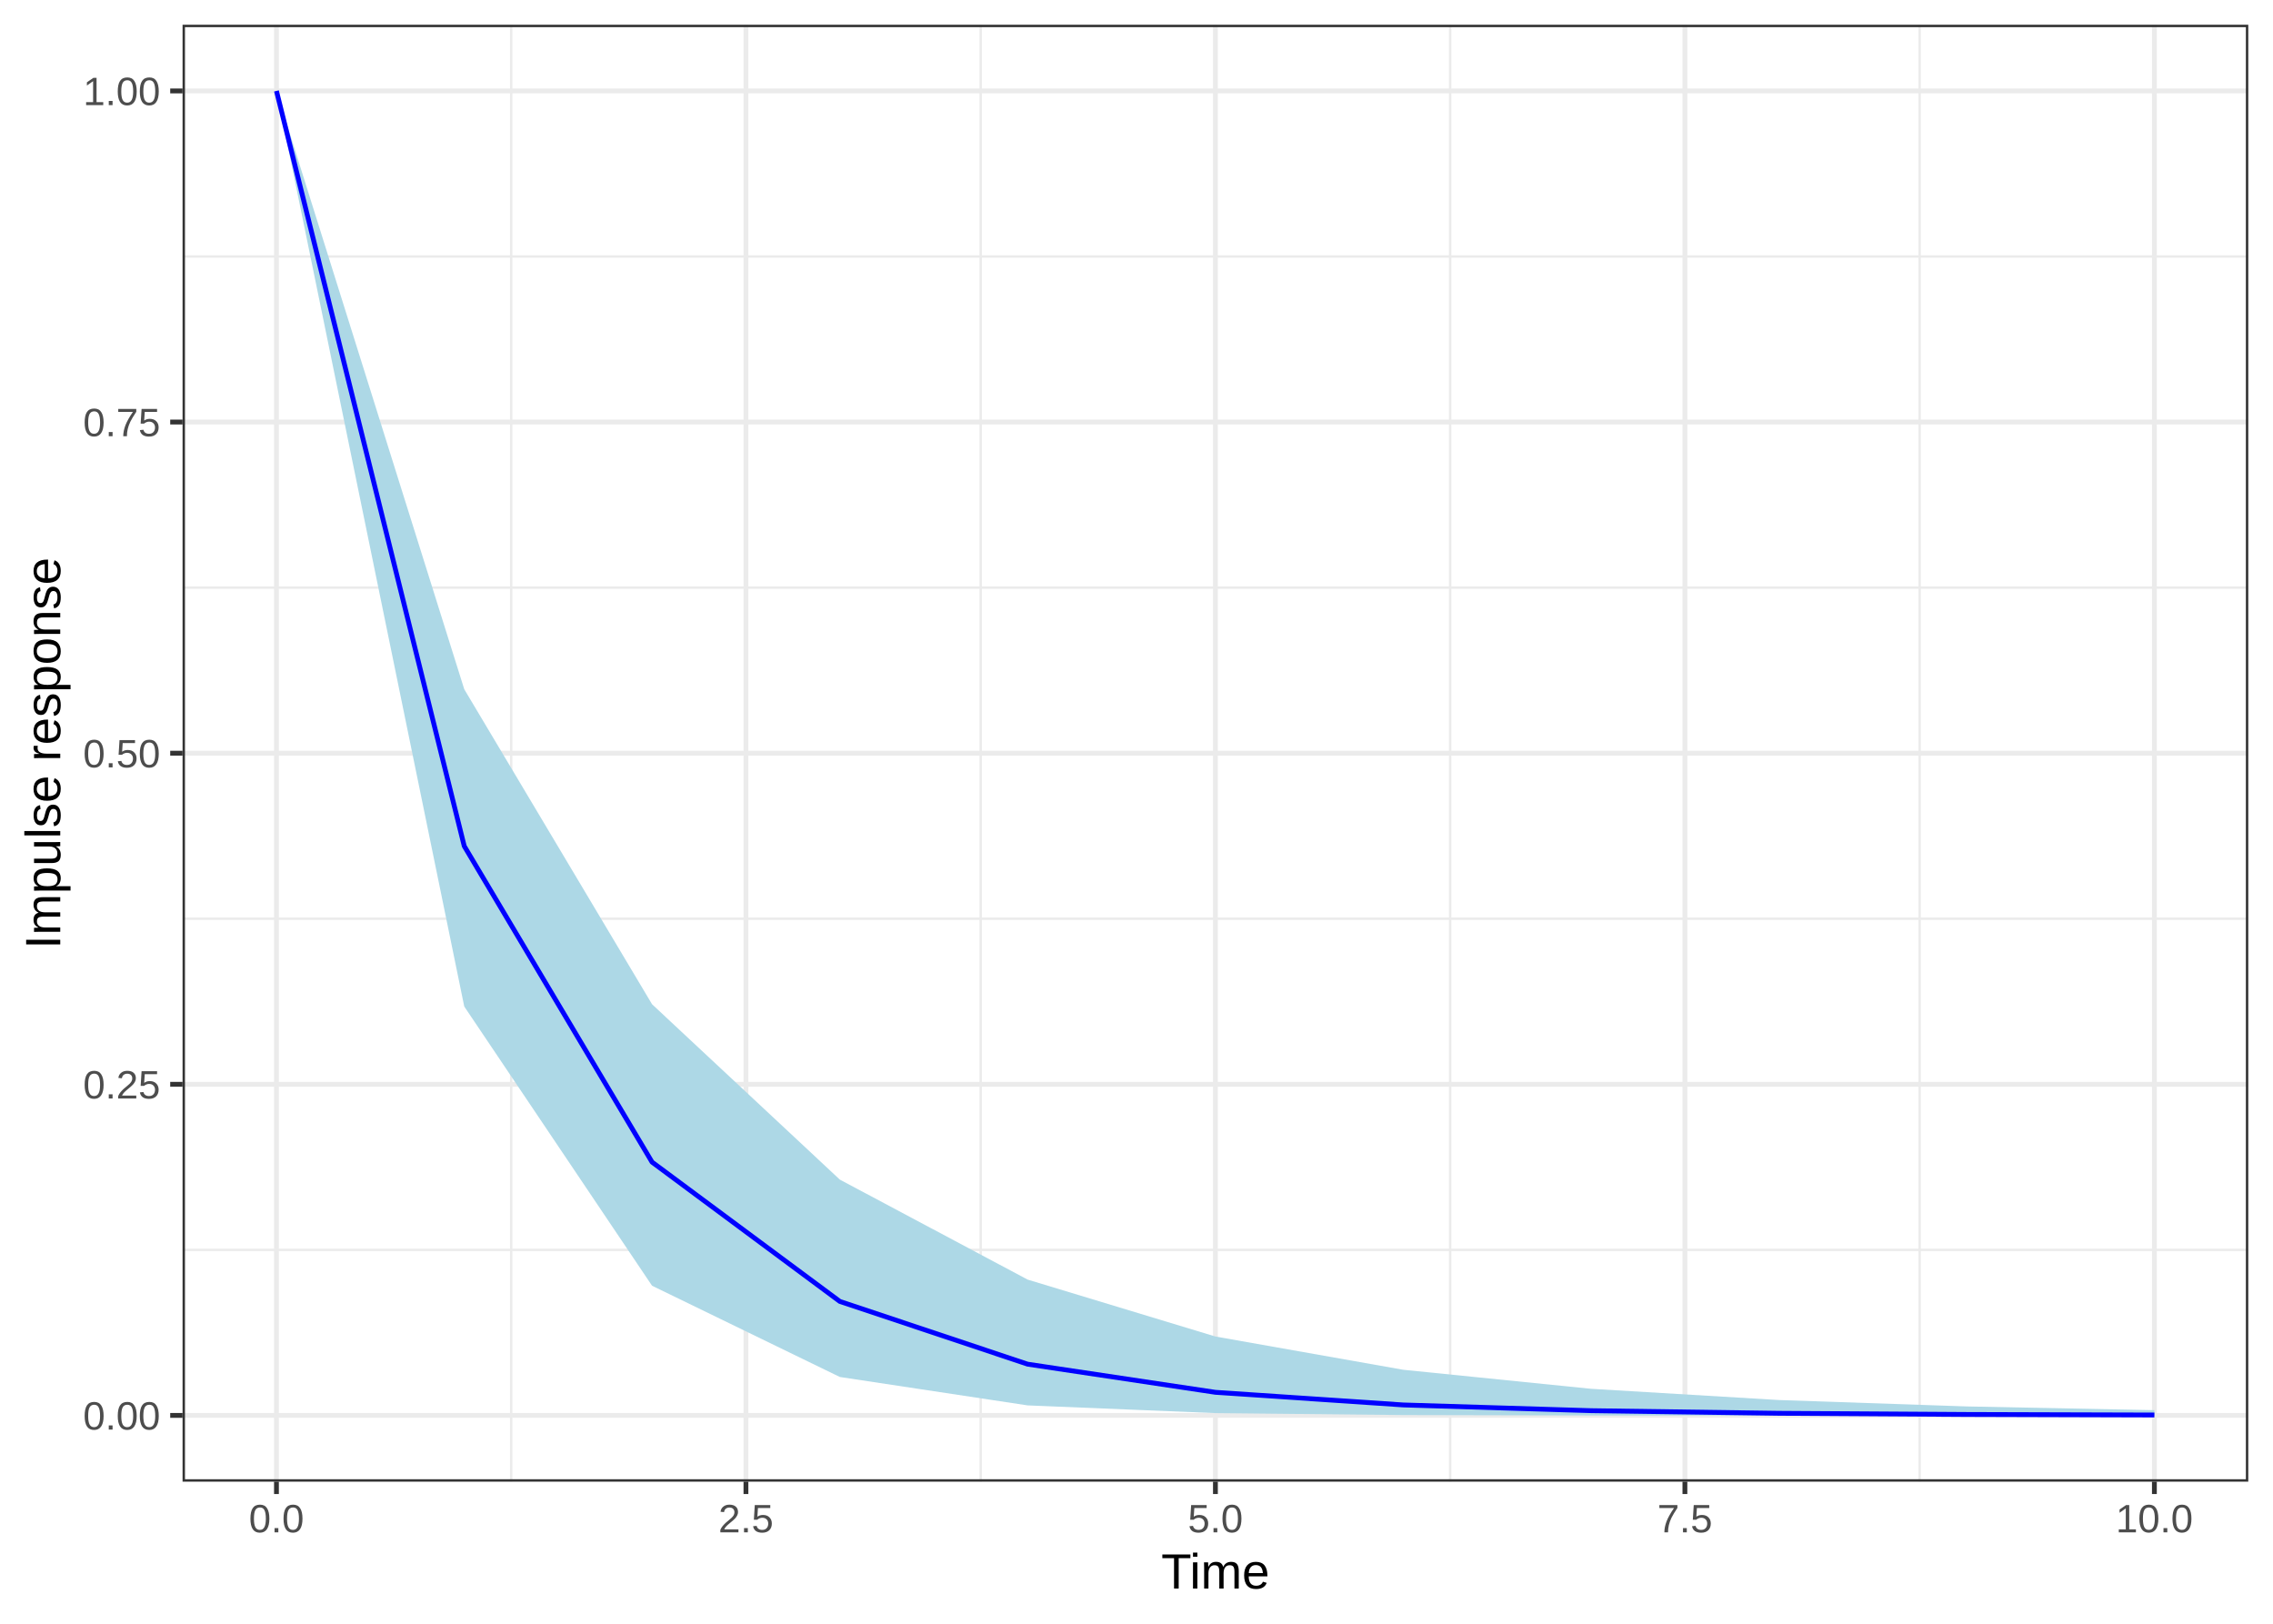
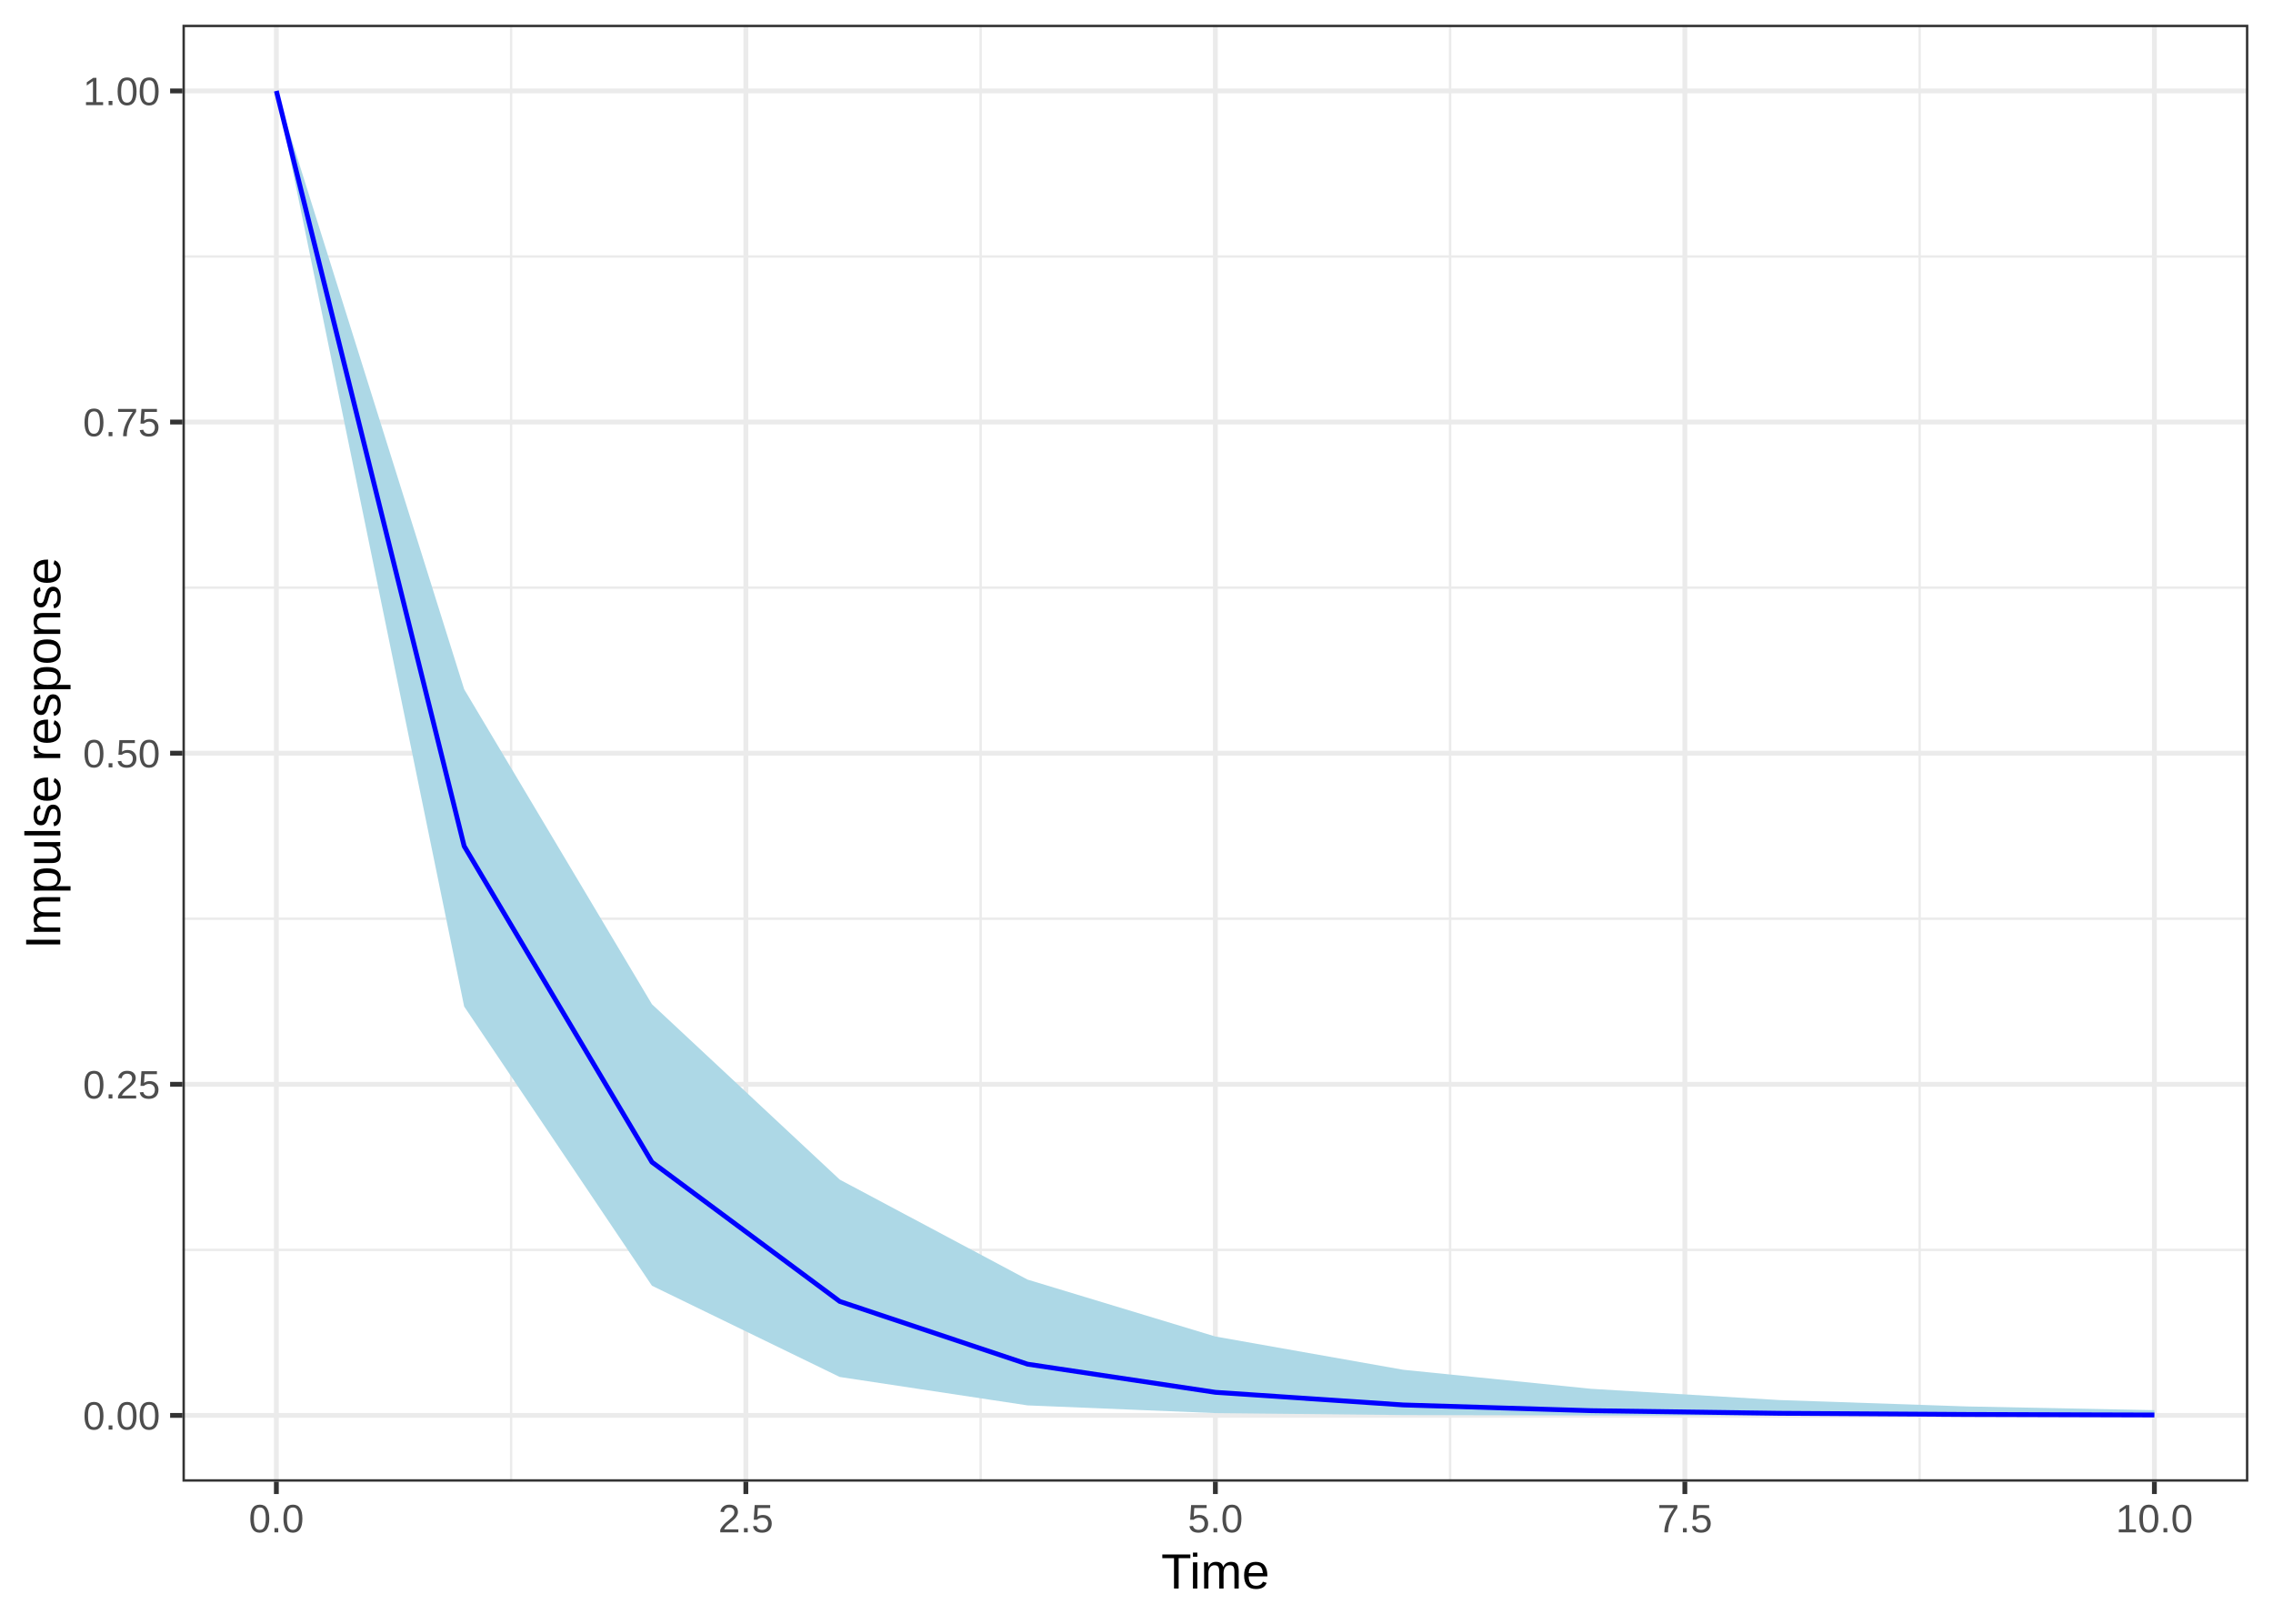
- <svg xmlns="http://www.w3.org/2000/svg" class="svglite" width="504.00pt" height="360.00pt" viewBox="0 0 504.00 360.00">
-   <defs>
-     <style type="text/css">
+ <svg xmlns="http://www.w3.org/2000/svg" width="504.00pt" height="360.00pt" viewBox="0 0 504.00 360.00">
+   <g class="svglite">
+     <defs>
+       <style type="text/css">
    .svglite line, .svglite polyline, .svglite polygon, .svglite path, .svglite rect, .svglite circle {
      fill: none;
      stroke: #000000;
      stroke-linecap: round;
      stroke-linejoin: round;
      stroke-miterlimit: 10.00;
    }
    .svglite text {
      white-space: pre;
    }
+     .svglite g.glyphgroup path {
+       fill: inherit;
+       stroke: none;
+     }
  </style>
-   </defs>
-   <rect width="100%" height="100%" style="stroke: none; fill: #FFFFFF;" />
-   <defs>
-     <clipPath id="cpMC4wMHw1MDQuMDB8MC4wMHwzNjAuMDA=">
-       <rect x="0.00" y="0.00" width="504.00" height="360.00" />
-     </clipPath>
-   </defs>
-   <g clip-path="url(#cpMC4wMHw1MDQuMDB8MC4wMHwzNjAuMDA=)">
-     <rect x="0.00" y="0.00" width="504.00" height="360.00" style="stroke-width: 1.07; stroke: #FFFFFF; fill: #FFFFFF;" />
-   </g>
-   <defs>
-     <clipPath id="cpNDAuNDh8NDk4LjUyfDUuNDh8MzI4LjUw">
-       <rect x="40.48" y="5.48" width="458.04" height="323.02" />
-     </clipPath>
-   </defs>
-   <g clip-path="url(#cpNDAuNDh8NDk4LjUyfDUuNDh8MzI4LjUw)">
-     <rect x="40.48" y="5.48" width="458.04" height="323.02" style="stroke-width: 1.07; stroke: none; fill: #FFFFFF;" />
-     <polyline points="40.48,277.11 498.52,277.11 " style="stroke-width: 0.53; stroke: #EBEBEB; stroke-linecap: butt;" />
-     <polyline points="40.48,203.69 498.52,203.69 " style="stroke-width: 0.53; stroke: #EBEBEB; stroke-linecap: butt;" />
-     <polyline points="40.48,130.28 498.52,130.28 " style="stroke-width: 0.53; stroke: #EBEBEB; stroke-linecap: butt;" />
-     <polyline points="40.48,56.87 498.52,56.87 " style="stroke-width: 0.53; stroke: #EBEBEB; stroke-linecap: butt;" />
-     <polyline points="113.35,328.50 113.35,5.48 " style="stroke-width: 0.53; stroke: #EBEBEB; stroke-linecap: butt;" />
-     <polyline points="217.45,328.50 217.45,5.48 " style="stroke-width: 0.53; stroke: #EBEBEB; stroke-linecap: butt;" />
-     <polyline points="321.55,328.50 321.55,5.48 " style="stroke-width: 0.53; stroke: #EBEBEB; stroke-linecap: butt;" />
-     <polyline points="425.65,328.50 425.65,5.48 " style="stroke-width: 0.53; stroke: #EBEBEB; stroke-linecap: butt;" />
-     <polyline points="40.48,313.81 498.52,313.81 " style="stroke-width: 1.07; stroke: #EBEBEB; stroke-linecap: butt;" />
-     <polyline points="40.48,240.40 498.52,240.40 " style="stroke-width: 1.07; stroke: #EBEBEB; stroke-linecap: butt;" />
-     <polyline points="40.48,166.99 498.52,166.99 " style="stroke-width: 1.07; stroke: #EBEBEB; stroke-linecap: butt;" />
-     <polyline points="40.48,93.57 498.52,93.57 " style="stroke-width: 1.07; stroke: #EBEBEB; stroke-linecap: butt;" />
-     <polyline points="40.48,20.16 498.52,20.16 " style="stroke-width: 1.07; stroke: #EBEBEB; stroke-linecap: butt;" />
-     <polyline points="61.30,328.50 61.30,5.48 " style="stroke-width: 1.07; stroke: #EBEBEB; stroke-linecap: butt;" />
-     <polyline points="165.40,328.50 165.40,5.48 " style="stroke-width: 1.07; stroke: #EBEBEB; stroke-linecap: butt;" />
-     <polyline points="269.50,328.50 269.50,5.48 " style="stroke-width: 1.07; stroke: #EBEBEB; stroke-linecap: butt;" />
-     <polyline points="373.60,328.50 373.60,5.48 " style="stroke-width: 1.07; stroke: #EBEBEB; stroke-linecap: butt;" />
-     <polyline points="477.70,328.50 477.70,5.48 " style="stroke-width: 1.07; stroke: #EBEBEB; stroke-linecap: butt;" />
-     <polygon points="61.30,20.16 102.94,152.81 144.58,222.65 186.22,261.53 227.86,283.70 269.50,296.32 311.14,303.69 352.78,307.91 394.42,310.40 436.06,311.82 477.70,312.65 477.70,313.82 436.06,313.82 394.42,313.82 352.78,313.82 311.14,313.73 269.50,313.30 227.86,311.59 186.22,305.29 144.58,285.06 102.94,223.15 61.30,20.16 " style="stroke-width: 0.00; stroke: none; stroke-linecap: butt; fill: #ADD8E6;" />
-     <polyline points="61.30,20.16 102.94,152.81 144.58,222.65 186.22,261.53 227.86,283.70 269.50,296.32 311.14,303.69 352.78,307.91 394.42,310.40 436.06,311.82 477.70,312.65 " style="stroke-width: 1.07; stroke: none; stroke-linecap: butt;" />
-     <polyline points="477.70,313.82 436.06,313.82 394.42,313.82 352.78,313.82 311.14,313.73 269.50,313.30 227.86,311.59 186.22,305.29 144.58,285.06 102.94,223.15 61.30,20.16 " style="stroke-width: 1.07; stroke: none; stroke-linecap: butt;" />
-     <polyline points="61.30,20.16 102.94,187.59 144.58,257.65 186.22,288.54 227.86,302.45 269.50,308.69 311.14,311.49 352.78,312.76 394.42,313.34 436.06,313.60 477.70,313.72 " style="stroke-width: 1.07; stroke: #0000FF; stroke-linecap: butt;" />
-     <rect x="40.48" y="5.48" width="458.04" height="323.02" style="stroke-width: 1.07; stroke: #333333;" />
-   </g>
-   <g clip-path="url(#cpMC4wMHw1MDQuMDB8MC4wMHwzNjAuMDA=)">
-     <text x="35.55" y="316.96" text-anchor="end" style="font-size: 8.80px;fill: #4D4D4D; font-family: &quot;Arial&quot;;" textLength="17.14px" lengthAdjust="spacingAndGlyphs">0.00</text>
-     <text x="35.55" y="243.55" text-anchor="end" style="font-size: 8.80px;fill: #4D4D4D; font-family: &quot;Arial&quot;;" textLength="17.14px" lengthAdjust="spacingAndGlyphs">0.25</text>
-     <text x="35.55" y="170.14" text-anchor="end" style="font-size: 8.80px;fill: #4D4D4D; font-family: &quot;Arial&quot;;" textLength="17.14px" lengthAdjust="spacingAndGlyphs">0.50</text>
-     <text x="35.55" y="96.72" text-anchor="end" style="font-size: 8.80px;fill: #4D4D4D; font-family: &quot;Arial&quot;;" textLength="17.14px" lengthAdjust="spacingAndGlyphs">0.75</text>
-     <text x="35.55" y="23.31" text-anchor="end" style="font-size: 8.80px;fill: #4D4D4D; font-family: &quot;Arial&quot;;" textLength="17.14px" lengthAdjust="spacingAndGlyphs">1.00</text>
-     <polyline points="37.74,313.81 40.48,313.81 " style="stroke-width: 1.07; stroke: #333333; stroke-linecap: butt;" />
-     <polyline points="37.74,240.40 40.48,240.40 " style="stroke-width: 1.07; stroke: #333333; stroke-linecap: butt;" />
-     <polyline points="37.74,166.99 40.48,166.99 " style="stroke-width: 1.07; stroke: #333333; stroke-linecap: butt;" />
-     <polyline points="37.74,93.57 40.48,93.57 " style="stroke-width: 1.07; stroke: #333333; stroke-linecap: butt;" />
-     <polyline points="37.74,20.16 40.48,20.16 " style="stroke-width: 1.07; stroke: #333333; stroke-linecap: butt;" />
-     <polyline points="61.30,331.24 61.30,328.50 " style="stroke-width: 1.07; stroke: #333333; stroke-linecap: butt;" />
-     <polyline points="165.40,331.24 165.40,328.50 " style="stroke-width: 1.07; stroke: #333333; stroke-linecap: butt;" />
-     <polyline points="269.50,331.24 269.50,328.50 " style="stroke-width: 1.07; stroke: #333333; stroke-linecap: butt;" />
-     <polyline points="373.60,331.24 373.60,328.50 " style="stroke-width: 1.07; stroke: #333333; stroke-linecap: butt;" />
-     <polyline points="477.70,331.24 477.70,328.50 " style="stroke-width: 1.07; stroke: #333333; stroke-linecap: butt;" />
-     <text x="61.30" y="339.74" text-anchor="middle" style="font-size: 8.80px;fill: #4D4D4D; font-family: &quot;Arial&quot;;" textLength="12.24px" lengthAdjust="spacingAndGlyphs">0.0</text>
-     <text x="165.40" y="339.74" text-anchor="middle" style="font-size: 8.80px;fill: #4D4D4D; font-family: &quot;Arial&quot;;" textLength="12.24px" lengthAdjust="spacingAndGlyphs">2.5</text>
-     <text x="269.50" y="339.74" text-anchor="middle" style="font-size: 8.80px;fill: #4D4D4D; font-family: &quot;Arial&quot;;" textLength="12.24px" lengthAdjust="spacingAndGlyphs">5.0</text>
-     <text x="373.60" y="339.74" text-anchor="middle" style="font-size: 8.80px;fill: #4D4D4D; font-family: &quot;Arial&quot;;" textLength="12.24px" lengthAdjust="spacingAndGlyphs">7.5</text>
-     <text x="477.70" y="339.74" text-anchor="middle" style="font-size: 8.80px;fill: #4D4D4D; font-family: &quot;Arial&quot;;" textLength="17.14px" lengthAdjust="spacingAndGlyphs">10.0</text>
-     <text x="269.50" y="352.20" text-anchor="middle" style="font-size: 11.00px; font-family: &quot;Arial&quot;;" textLength="24.03px" lengthAdjust="spacingAndGlyphs">Time</text>
-     <text transform="translate(13.36,166.99) rotate(-90)" text-anchor="middle" style="font-size: 11.00px; font-family: &quot;Arial&quot;;" textLength="86.85px" lengthAdjust="spacingAndGlyphs">Impulse response</text>
+     </defs>
+     <rect width="100%" height="100%" style="stroke: none; fill: #FFFFFF;" />
+     <defs>
+       <clipPath id="cpMC4wMHw1MDQuMDB8MC4wMHwzNjAuMDA=">
+         <rect x="0.00" y="0.00" width="504.00" height="360.00" />
+       </clipPath>
+     </defs>
+     <g clip-path="url(#cpMC4wMHw1MDQuMDB8MC4wMHwzNjAuMDA=)">
+       <rect x="0.00" y="0.00" width="504.00" height="360.00" style="stroke-width: 1.07; stroke: #FFFFFF; fill: #FFFFFF;" />
+     </g>
+     <defs>
+       <clipPath id="cpNDAuNDZ8NDk4LjUyfDUuNDh8MzI4LjUw">
+         <rect x="40.46" y="5.48" width="458.07" height="323.02" />
+       </clipPath>
+     </defs>
+     <g clip-path="url(#cpNDAuNDZ8NDk4LjUyfDUuNDh8MzI4LjUw)">
+       <rect x="40.46" y="5.48" width="458.07" height="323.02" style="stroke-width: 1.07; stroke: none; fill: #FFFFFF;" />
+       <polyline points="40.46,277.11 498.52,277.11 " style="stroke-width: 0.53; stroke: #EBEBEB; stroke-linecap: butt;" />
+       <polyline points="40.46,203.69 498.52,203.69 " style="stroke-width: 0.53; stroke: #EBEBEB; stroke-linecap: butt;" />
+       <polyline points="40.46,130.28 498.52,130.28 " style="stroke-width: 0.53; stroke: #EBEBEB; stroke-linecap: butt;" />
+       <polyline points="40.46,56.87 498.52,56.87 " style="stroke-width: 0.53; stroke: #EBEBEB; stroke-linecap: butt;" />
+       <polyline points="113.33,328.50 113.33,5.48 " style="stroke-width: 0.53; stroke: #EBEBEB; stroke-linecap: butt;" />
+       <polyline points="217.44,328.50 217.44,5.48 " style="stroke-width: 0.53; stroke: #EBEBEB; stroke-linecap: butt;" />
+       <polyline points="321.54,328.50 321.54,5.48 " style="stroke-width: 0.53; stroke: #EBEBEB; stroke-linecap: butt;" />
+       <polyline points="425.65,328.50 425.65,5.48 " style="stroke-width: 0.53; stroke: #EBEBEB; stroke-linecap: butt;" />
+       <polyline points="40.46,313.81 498.52,313.81 " style="stroke-width: 1.07; stroke: #EBEBEB; stroke-linecap: butt;" />
+       <polyline points="40.46,240.40 498.52,240.40 " style="stroke-width: 1.07; stroke: #EBEBEB; stroke-linecap: butt;" />
+       <polyline points="40.46,166.99 498.52,166.99 " style="stroke-width: 1.07; stroke: #EBEBEB; stroke-linecap: butt;" />
+       <polyline points="40.46,93.57 498.52,93.57 " style="stroke-width: 1.07; stroke: #EBEBEB; stroke-linecap: butt;" />
+       <polyline points="40.46,20.16 498.52,20.16 " style="stroke-width: 1.07; stroke: #EBEBEB; stroke-linecap: butt;" />
+       <polyline points="61.28,328.50 61.28,5.48 " style="stroke-width: 1.07; stroke: #EBEBEB; stroke-linecap: butt;" />
+       <polyline points="165.38,328.50 165.38,5.48 " style="stroke-width: 1.07; stroke: #EBEBEB; stroke-linecap: butt;" />
+       <polyline points="269.49,328.50 269.49,5.48 " style="stroke-width: 1.07; stroke: #EBEBEB; stroke-linecap: butt;" />
+       <polyline points="373.59,328.50 373.59,5.48 " style="stroke-width: 1.07; stroke: #EBEBEB; stroke-linecap: butt;" />
+       <polyline points="477.70,328.50 477.70,5.48 " style="stroke-width: 1.07; stroke: #EBEBEB; stroke-linecap: butt;" />
+       <polygon points="61.28,20.16 102.92,152.81 144.56,222.65 186.20,261.53 227.85,283.70 269.49,296.32 311.13,303.69 352.77,307.91 394.41,310.40 436.06,311.82 477.70,312.65 477.70,313.82 436.06,313.82 394.41,313.82 352.77,313.82 311.13,313.73 269.49,313.30 227.85,311.59 186.20,305.29 144.56,285.06 102.92,223.15 61.28,20.16 " style="stroke-width: 0.00; stroke: none; stroke-linecap: butt; fill: #ADD8E6;" />
+       <polyline points="61.28,20.16 102.92,152.81 144.56,222.65 186.20,261.53 227.85,283.70 269.49,296.32 311.13,303.69 352.77,307.91 394.41,310.40 436.06,311.82 477.70,312.65 " style="stroke-width: 1.07; stroke: none; stroke-linecap: butt;" />
+       <polyline points="477.70,313.82 436.06,313.82 394.41,313.82 352.77,313.82 311.13,313.73 269.49,313.30 227.85,311.59 186.20,305.29 144.56,285.06 102.92,223.15 61.28,20.16 " style="stroke-width: 1.07; stroke: none; stroke-linecap: butt;" />
+       <polyline points="61.28,20.16 102.92,187.59 144.56,257.65 186.20,288.54 227.85,302.45 269.49,308.69 311.13,311.49 352.77,312.76 394.41,313.34 436.06,313.60 477.70,313.72 " style="stroke-width: 1.07; stroke: #0000FF; stroke-linecap: butt;" />
+       <rect x="40.46" y="5.48" width="458.07" height="323.02" style="stroke-width: 1.07; stroke: #333333;" />
+     </g>
+     <g clip-path="url(#cpMC4wMHw1MDQuMDB8MC4wMHwzNjAuMDA=)">
+       <text x="35.52" y="316.96" text-anchor="end" style="font-size: 8.80px;fill: #4D4D4D; font-family: &quot;Arial&quot;;" textLength="17.11px" lengthAdjust="spacingAndGlyphs">0.00</text>
+       <text x="35.52" y="243.55" text-anchor="end" style="font-size: 8.80px;fill: #4D4D4D; font-family: &quot;Arial&quot;;" textLength="17.11px" lengthAdjust="spacingAndGlyphs">0.25</text>
+       <text x="35.52" y="170.14" text-anchor="end" style="font-size: 8.80px;fill: #4D4D4D; font-family: &quot;Arial&quot;;" textLength="17.11px" lengthAdjust="spacingAndGlyphs">0.50</text>
+       <text x="35.52" y="96.72" text-anchor="end" style="font-size: 8.80px;fill: #4D4D4D; font-family: &quot;Arial&quot;;" textLength="17.11px" lengthAdjust="spacingAndGlyphs">0.75</text>
+       <text x="35.52" y="23.31" text-anchor="end" style="font-size: 8.80px;fill: #4D4D4D; font-family: &quot;Arial&quot;;" textLength="17.11px" lengthAdjust="spacingAndGlyphs">1.00</text>
+       <polyline points="37.72,313.81 40.46,313.81 " style="stroke-width: 1.07; stroke: #333333; stroke-linecap: butt;" />
+       <polyline points="37.72,240.40 40.46,240.40 " style="stroke-width: 1.07; stroke: #333333; stroke-linecap: butt;" />
+       <polyline points="37.72,166.99 40.46,166.99 " style="stroke-width: 1.07; stroke: #333333; stroke-linecap: butt;" />
+       <polyline points="37.72,93.57 40.46,93.57 " style="stroke-width: 1.07; stroke: #333333; stroke-linecap: butt;" />
+       <polyline points="37.72,20.16 40.46,20.16 " style="stroke-width: 1.07; stroke: #333333; stroke-linecap: butt;" />
+       <polyline points="61.28,331.24 61.28,328.50 " style="stroke-width: 1.07; stroke: #333333; stroke-linecap: butt;" />
+       <polyline points="165.38,331.24 165.38,328.50 " style="stroke-width: 1.07; stroke: #333333; stroke-linecap: butt;" />
+       <polyline points="269.49,331.24 269.49,328.50 " style="stroke-width: 1.07; stroke: #333333; stroke-linecap: butt;" />
+       <polyline points="373.59,331.24 373.59,328.50 " style="stroke-width: 1.07; stroke: #333333; stroke-linecap: butt;" />
+       <polyline points="477.70,331.24 477.70,328.50 " style="stroke-width: 1.07; stroke: #333333; stroke-linecap: butt;" />
+       <text x="61.28" y="339.74" text-anchor="middle" style="font-size: 8.80px;fill: #4D4D4D; font-family: &quot;Arial&quot;;" textLength="12.22px" lengthAdjust="spacingAndGlyphs">0.0</text>
+       <text x="165.38" y="339.74" text-anchor="middle" style="font-size: 8.80px;fill: #4D4D4D; font-family: &quot;Arial&quot;;" textLength="12.22px" lengthAdjust="spacingAndGlyphs">2.5</text>
+       <text x="269.49" y="339.74" text-anchor="middle" style="font-size: 8.80px;fill: #4D4D4D; font-family: &quot;Arial&quot;;" textLength="12.22px" lengthAdjust="spacingAndGlyphs">5.0</text>
+       <text x="373.59" y="339.74" text-anchor="middle" style="font-size: 8.80px;fill: #4D4D4D; font-family: &quot;Arial&quot;;" textLength="12.22px" lengthAdjust="spacingAndGlyphs">7.5</text>
+       <text x="477.70" y="339.74" text-anchor="middle" style="font-size: 8.80px;fill: #4D4D4D; font-family: &quot;Arial&quot;;" textLength="17.11px" lengthAdjust="spacingAndGlyphs">10.0</text>
+       <text x="269.49" y="352.20" text-anchor="middle" style="font-size: 11.00px; font-family: &quot;Arial&quot;;" textLength="24.03px" lengthAdjust="spacingAndGlyphs">Time</text>
+       <text transform="translate(13.36,166.99) rotate(-90)" text-anchor="middle" style="font-size: 11.00px; font-family: &quot;Arial&quot;;" textLength="86.88px" lengthAdjust="spacingAndGlyphs">Impulse response</text>
+     </g>
  </g>
</svg>
